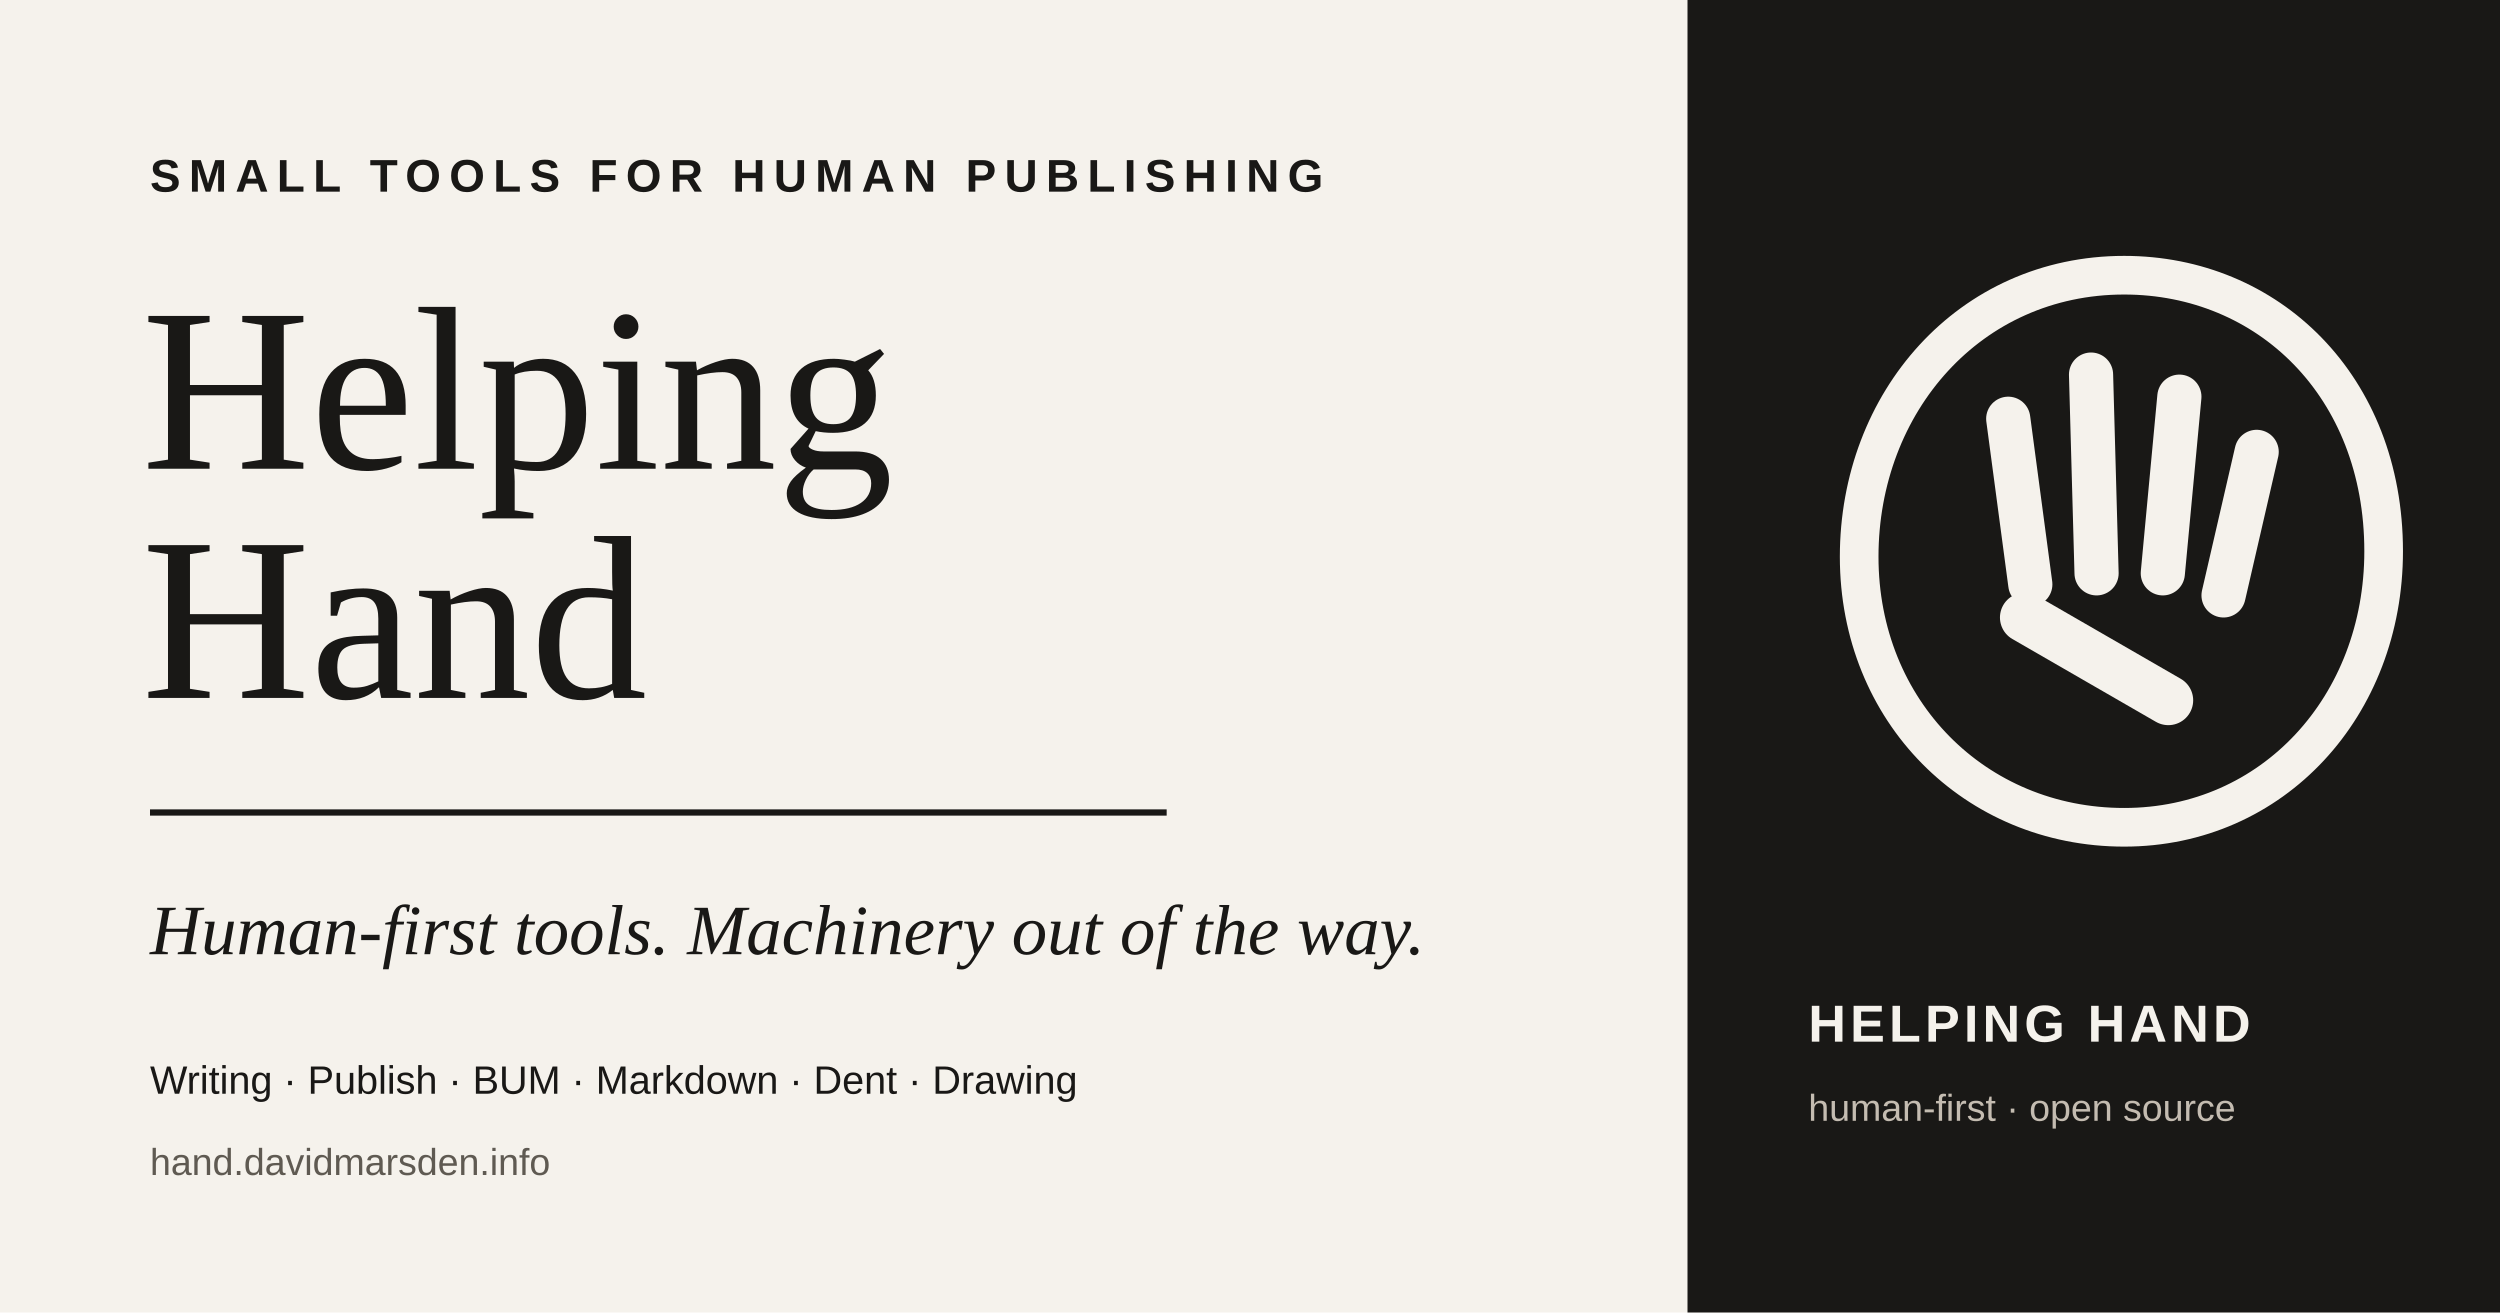
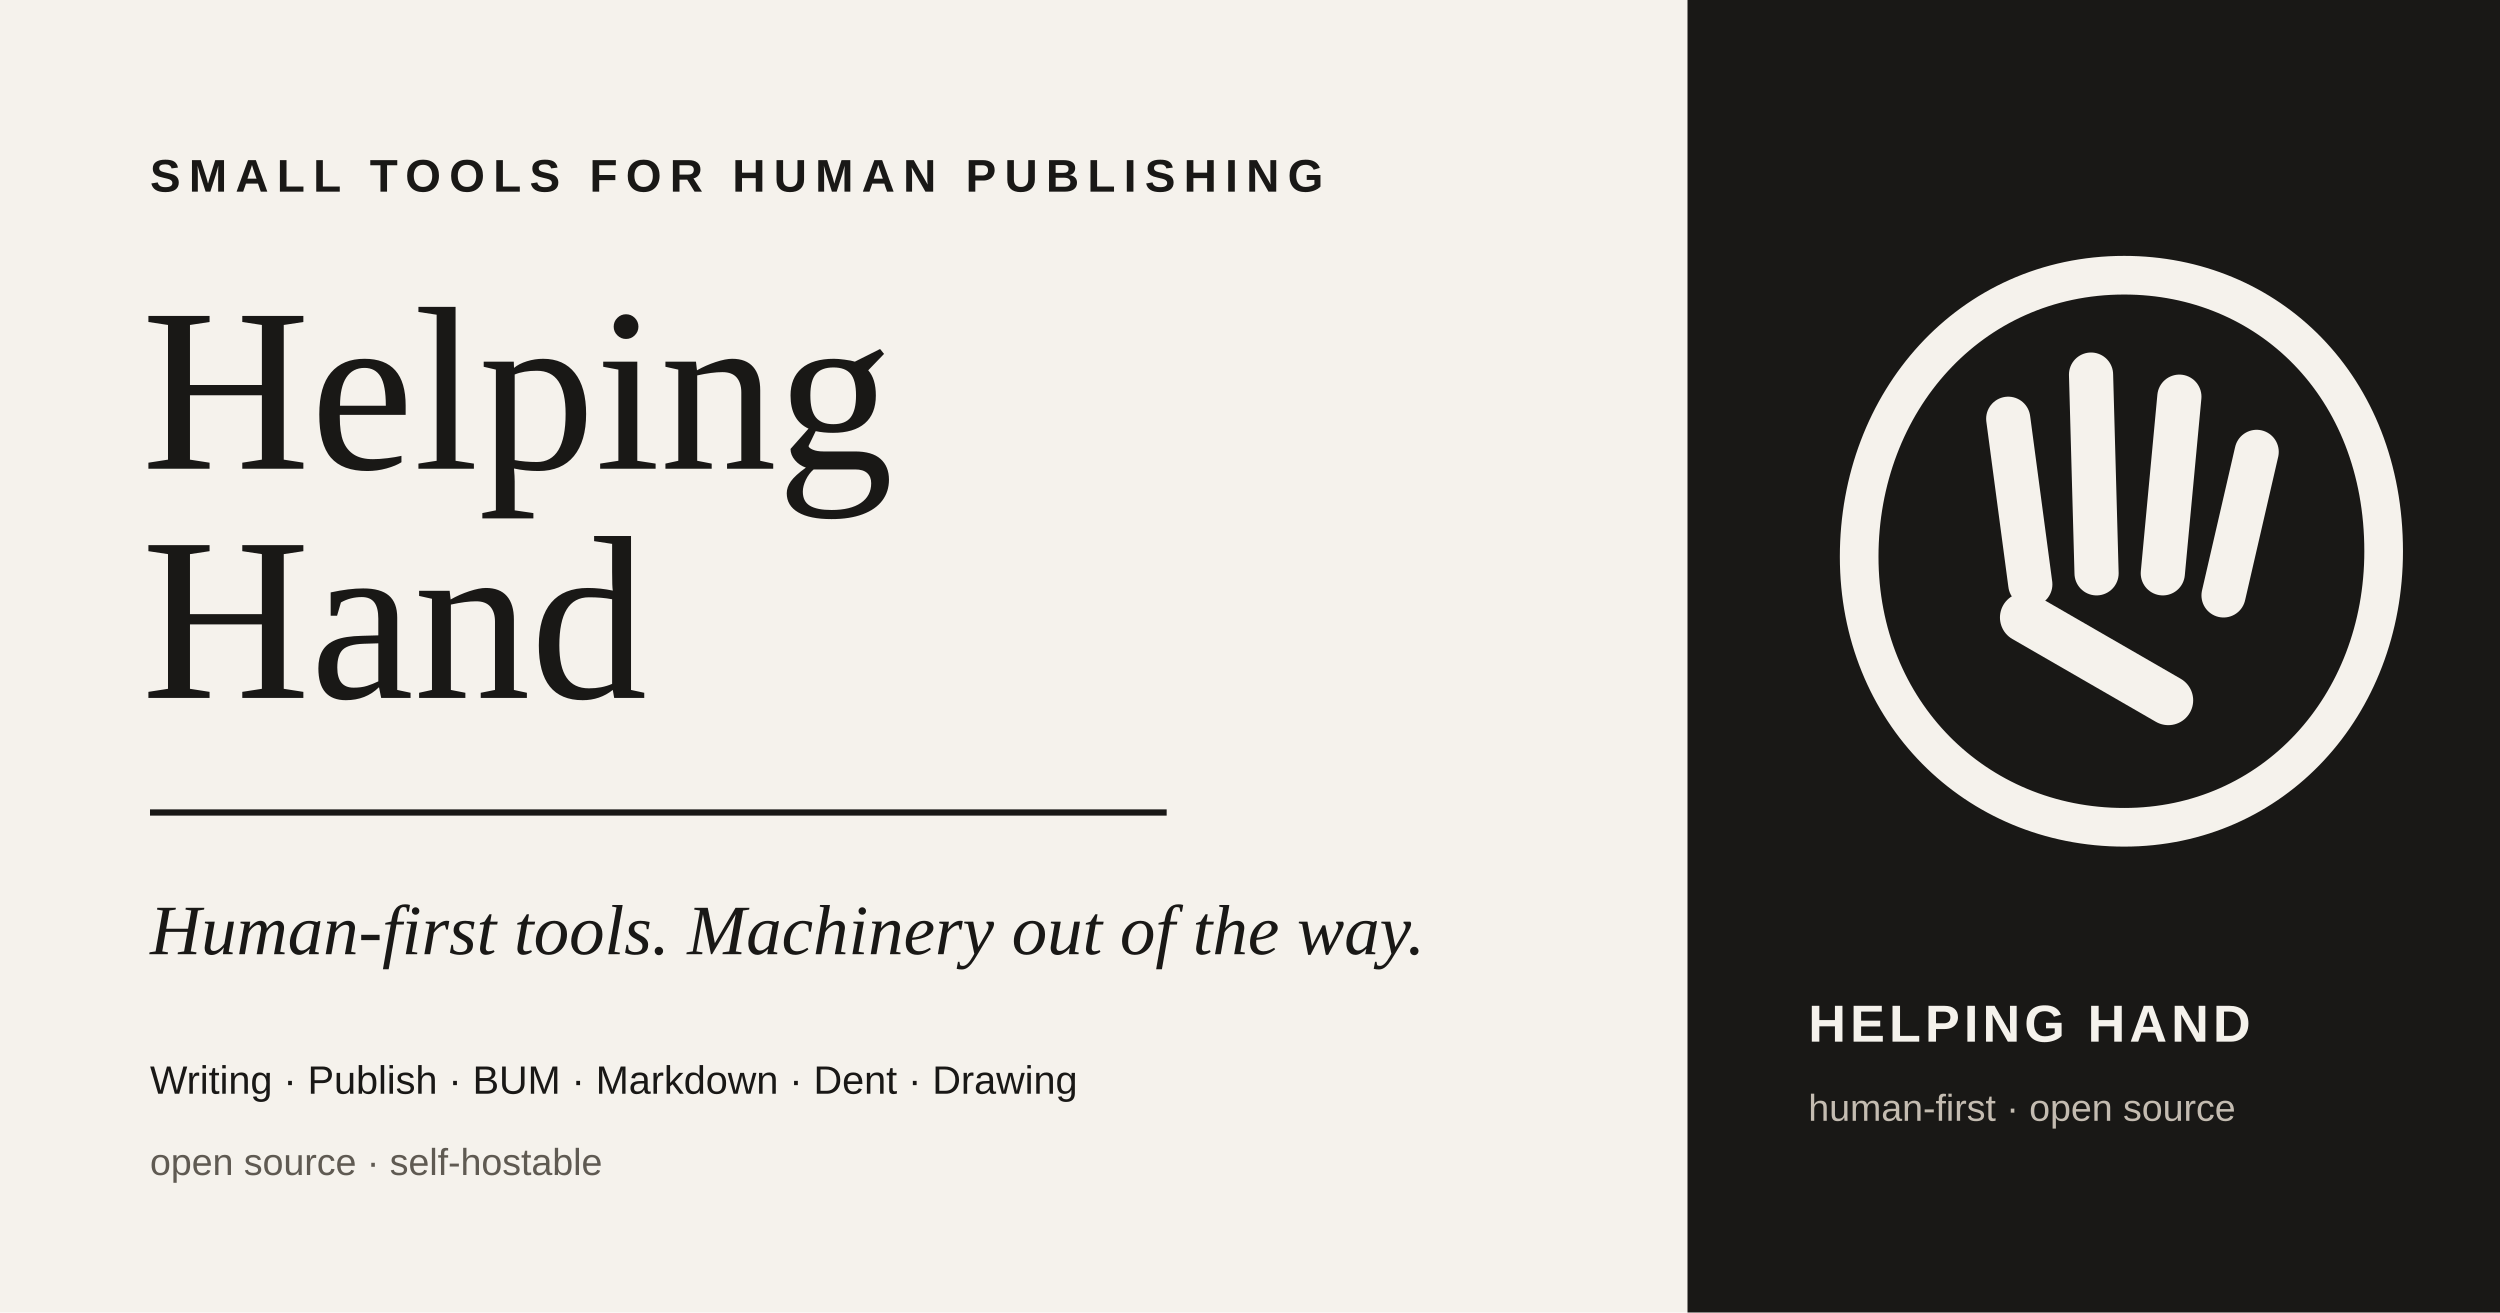
<svg xmlns="http://www.w3.org/2000/svg" width="1200" height="630" viewBox="0 0 1200 630" role="img" aria-labelledby="title desc">
  <rect width="1200" height="630" fill="#f5f2ec" />
  <rect x="810" width="390" height="630" fill="#191816" />
  <text x="72" y="92" fill="#191816" font-family="Arial,Helvetica,sans-serif" font-size="22" font-weight="700" letter-spacing="4">SMALL TOOLS FOR HUMAN PUBLISHING</text>
  <text x="68" y="225" fill="#191816" font-family="Georgia,'Times New Roman',serif" font-size="112">Helping</text>
  <text x="68" y="335" fill="#191816" font-family="Georgia,'Times New Roman',serif" font-size="112">Hand</text>
  <path d="M72 390H560" stroke="#191816" stroke-width="3" />
  <text x="72" y="458" fill="#191816" font-family="Georgia,'Times New Roman',serif" font-size="34" font-style="italic">Human-first tools. Machinery out of the way.</text>
  <text x="72" y="525" fill="#191816" font-family="Arial,Helvetica,sans-serif" font-size="19">Writing · Publish · BUM · Markdown · Dent · Drawing</text>
-   <text x="72" y="564" fill="#5f5a52" font-family="Arial,Helvetica,sans-serif" font-size="18">hand.davidmarsden.info</text>
+   <text x="72" y="564" fill="#5f5a52" font-family="Arial,Helvetica,sans-serif" font-size="18">open source · self-hostable</text>
  <g transform="translate(850 95) scale(2.65)" fill="none" stroke="#f5f2ec" stroke-linecap="round" stroke-linejoin="round">
    <path d="M111 64c0 28-20 50-47 50S16 93 16 65s20-51 48-51c26 0 47 20 47 50Z" stroke-width="7" />
    <path d="M47 70 43 40" stroke-width="8" />
    <path d="M59 68 58 32" stroke-width="8" />
    <path d="M71 68 74 36" stroke-width="8" />
    <path d="M82 72 88 46" stroke-width="8" />
    <path d="M46 76 72 91" stroke-width="9" />
  </g>
  <text x="868" y="500" fill="#f5f2ec" font-family="Arial,Helvetica,sans-serif" font-size="25" font-weight="700" letter-spacing="2">HELPING HAND</text>
  <text x="868" y="538" fill="#c4bcb1" font-family="Arial,Helvetica,sans-serif" font-size="18">human-first · open source</text>
</svg>
